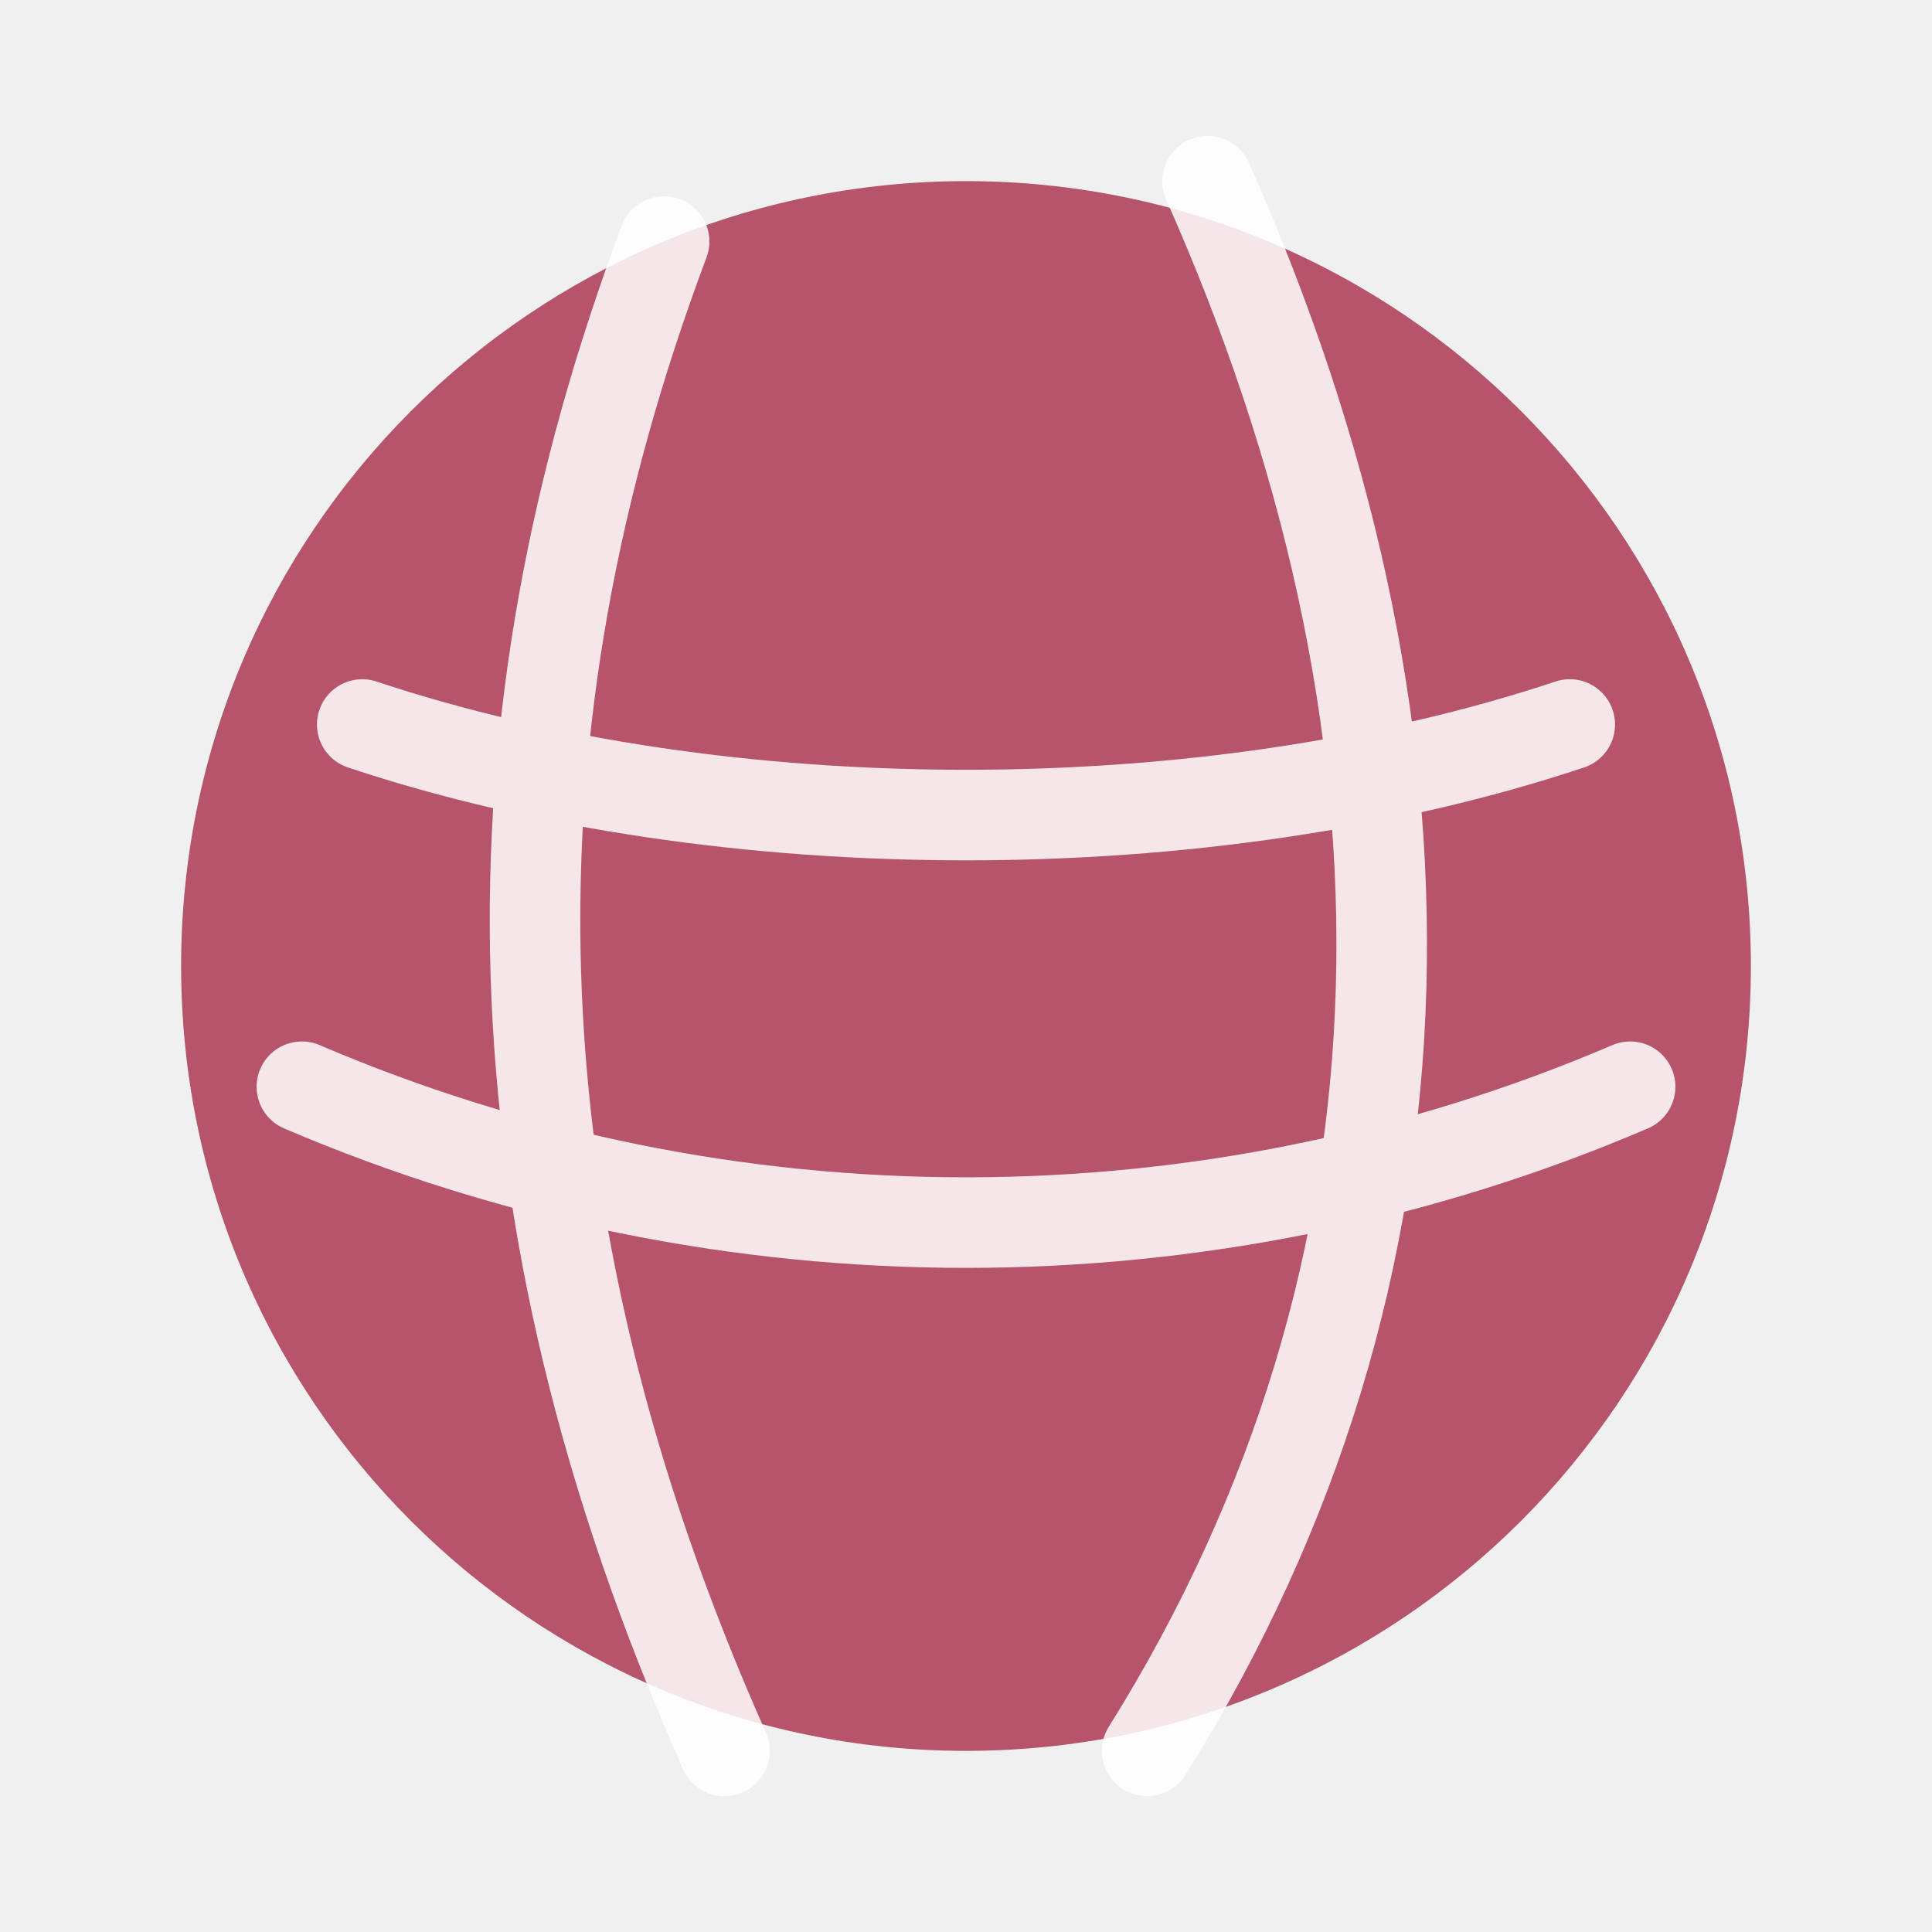
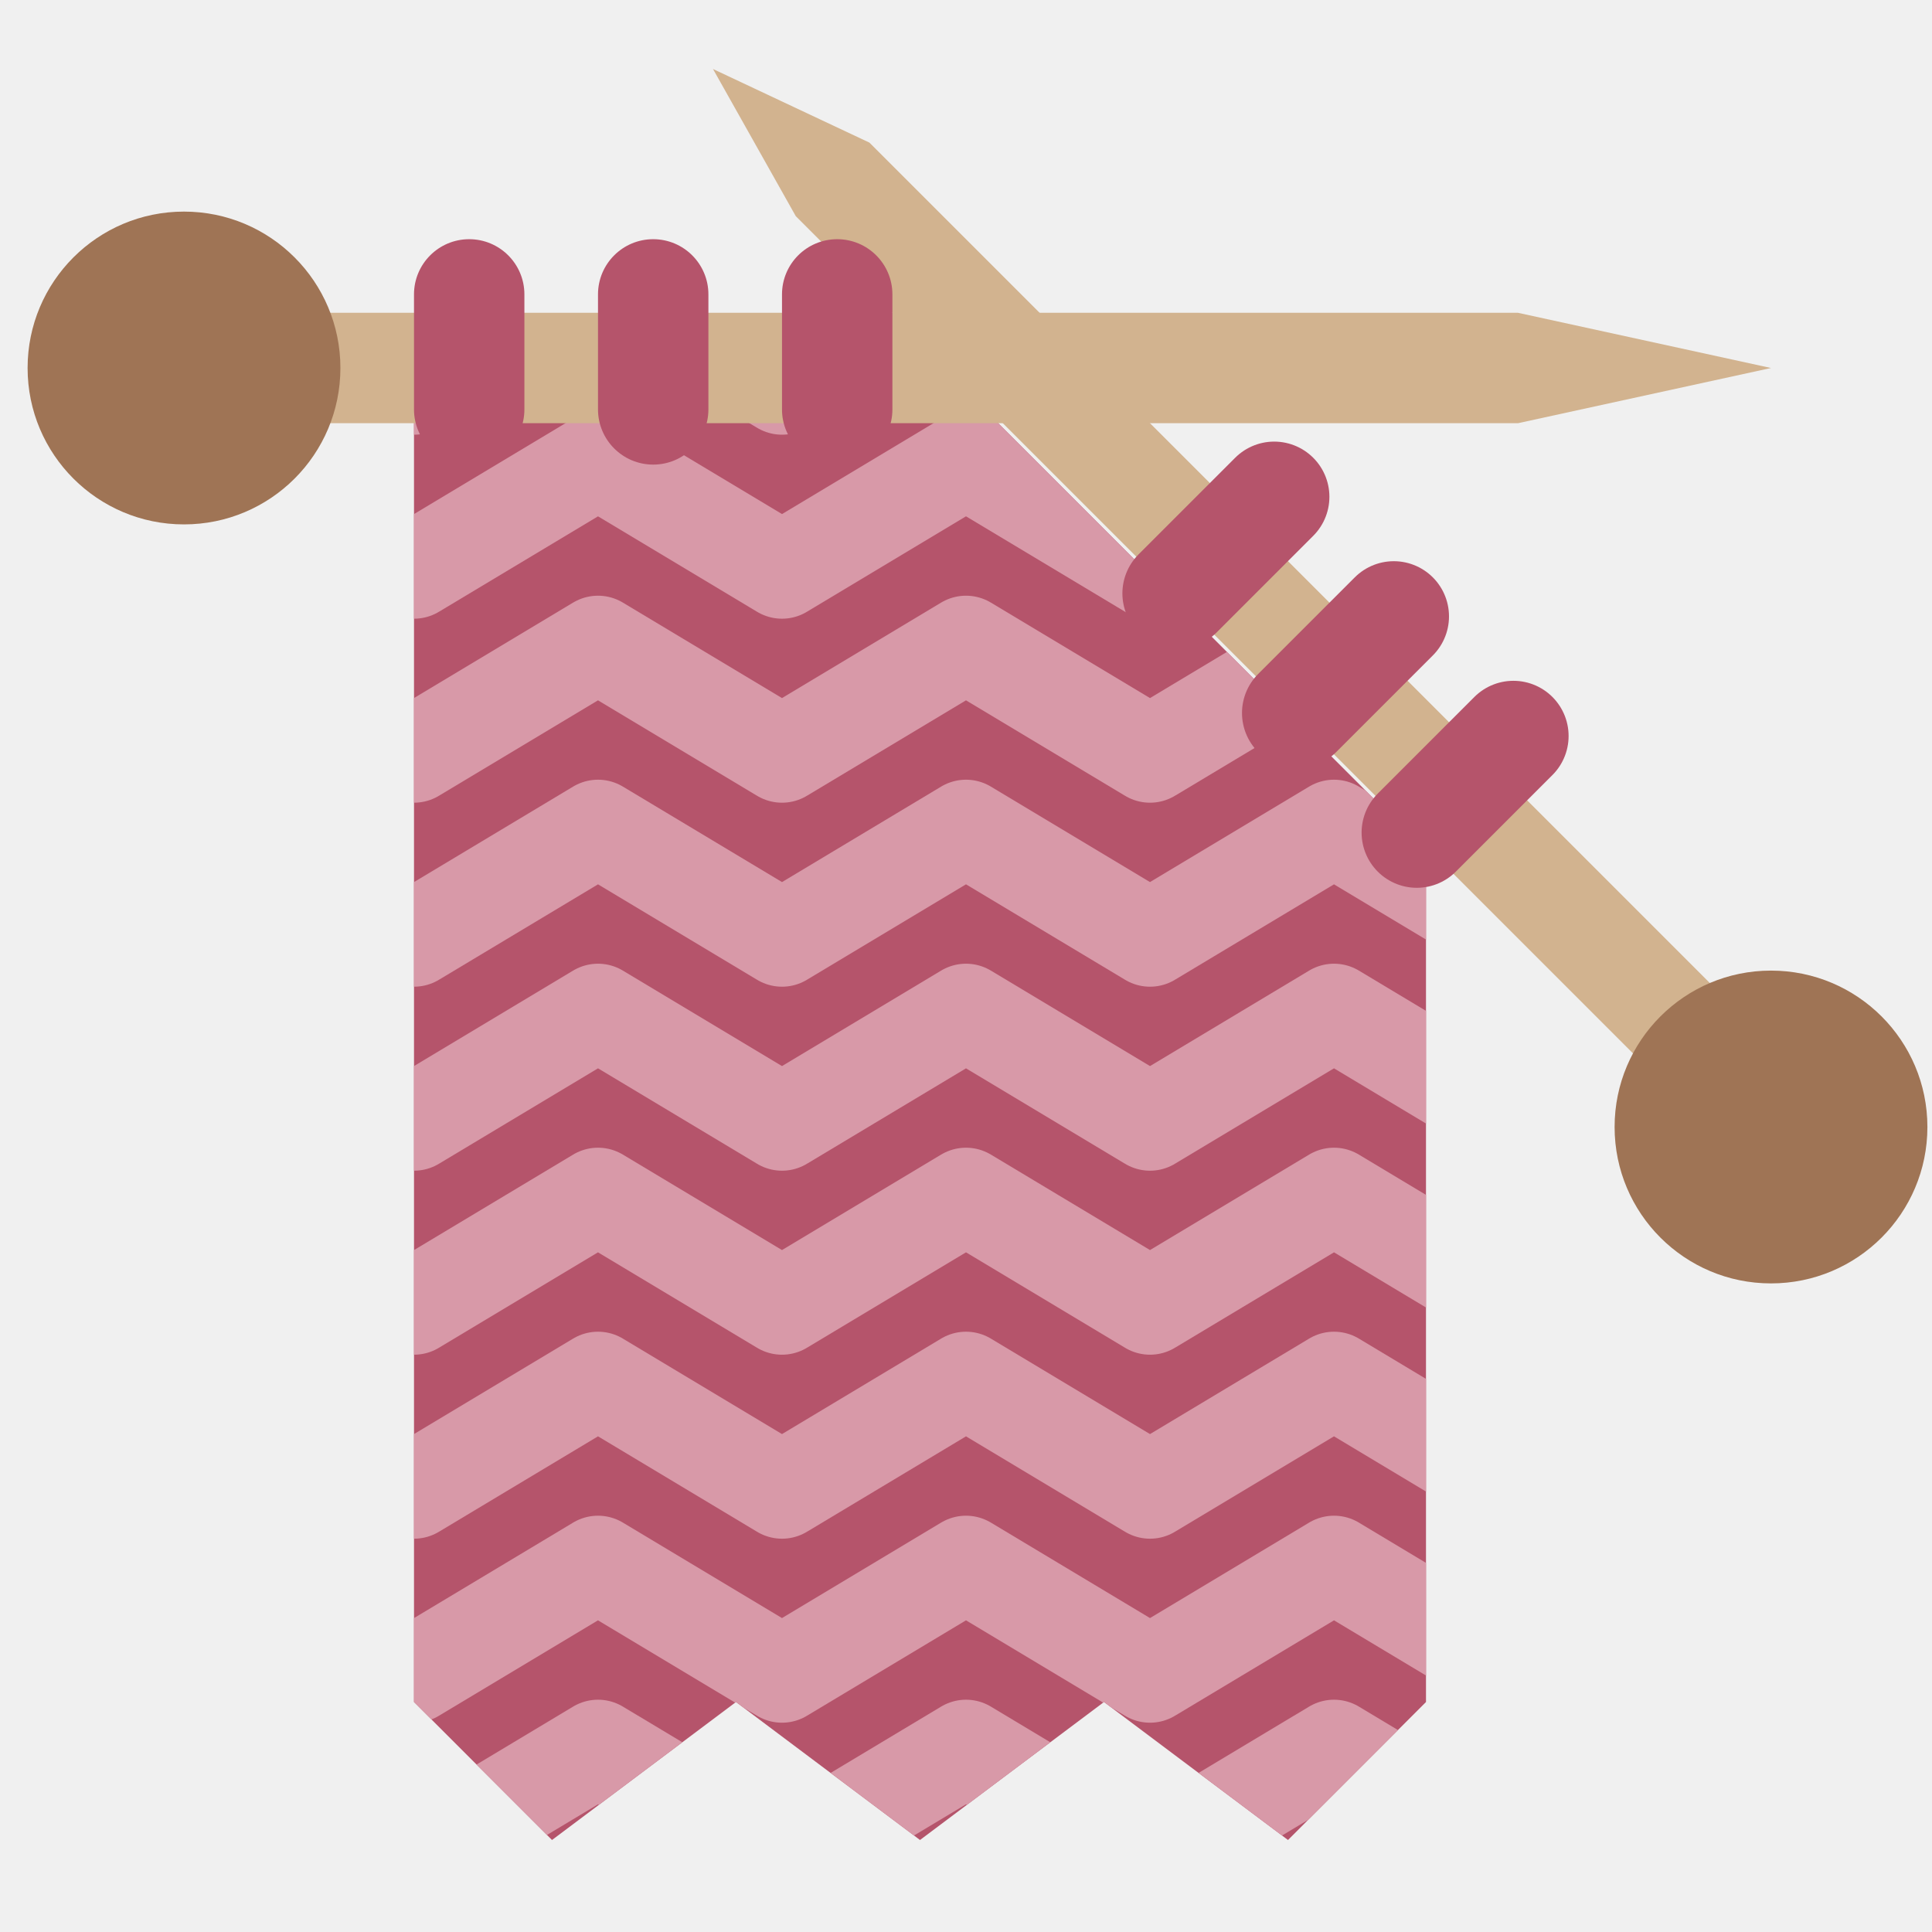
- <svg xmlns="http://www.w3.org/2000/svg" viewBox="0 0 32 32">
-   <circle cx="16" cy="16" r="13" fill="#b5546b" />
-   <path d="M6 12c6 2 14 2 20 0M5 18c7 3 15 3 22 0M11 4c-3 8-3 16 1 25M20 3c4 9 4 18-1 26" stroke="#fff" stroke-width="1.5" fill="none" stroke-linecap="round" opacity=".85" />
+ <svg xmlns="http://www.w3.org/2000/svg" viewBox="3 3 42 42">
+   <defs>
+     <clipPath id="s">
+       <path d="M12 12H24.5L34 21.5V40L31 43 27 40 23 43 19 40 15 43 12 40Z" />
+     </clipPath>
+   </defs>
+   <path fill="#d2b38f" d="M18.5 4.5 21.9 6.1 42 26.2 40.4 27.8 20.3 7.7Z" />
+   <circle fill="#9f7455" cx="41.5" cy="27.5" r="3.4" />
+   <path fill="#b5546b" d="M12 12H24.5L34 21.5V40L31 43 27 40 23 43 19 40 15 43 12 40Z" />
+   <g clip-path="url(#s)" fill="none" stroke="#d899a8" stroke-width="2.1" stroke-linejoin="round">
+     <path d="M8 9 l4 2.4 4-2.4 4 2.4 4-2.4 4 2.4 4-2.4 4 2.4 4-2.4" />
+     <path d="M8 13 l4 2.4 4-2.4 4 2.4 4-2.4 4 2.4 4-2.4 4 2.4 4-2.4" />
+     <path d="M8 17 l4 2.4 4-2.4 4 2.4 4-2.4 4 2.4 4-2.4 4 2.4 4-2.4" />
+     <path d="M8 21 l4 2.4 4-2.4 4 2.4 4-2.4 4 2.4 4-2.4 4 2.4 4-2.4" />
+     <path d="M8 25 l4 2.4 4-2.4 4 2.4 4-2.4 4 2.4 4-2.4 4 2.4 4-2.4" />
+     <path d="M8 29 l4 2.4 4-2.4 4 2.4 4-2.4 4 2.4 4-2.4 4 2.4 4-2.4" />
+     <path d="M8 33 l4 2.4 4-2.4 4 2.4 4-2.4 4 2.4 4-2.4 4 2.4 4-2.4" />
+     <path d="M8 37 l4 2.4 4-2.4 4 2.4 4-2.4 4 2.4 4-2.4 4 2.4 4-2.4" />
+     <path d="M8 41 l4 2.4 4-2.4 4 2.4 4-2.4 4 2.4 4-2.4 4 2.4 4-2.4" />
+     <path d="M8 45 l4 2.4 4-2.4 4 2.4 4-2.4 4 2.4 4-2.4 4 2.4 4-2.4" />
+     <path d="M8 49 l4 2.4 4-2.4 4 2.4 4-2.4 4 2.4 4-2.4 4 2.4 4-2.4" />
+   </g>
+   <path fill="#d2b38f" d="M9 9.8H36L41.5 11 36 12.2H9Z" />
+   <circle fill="#9f7455" cx="7" cy="11" r="3.4" />
+   <g fill="#b5546b">
+     <rect x="12" y="8.2" width="2.4" height="4.9" rx="1.2" />
+     <rect x="16" y="8.2" width="2.4" height="4.9" rx="1.2" />
+     <rect x="20" y="8.2" width="2.4" height="4.9" rx="1.2" />
+   </g>
+   <g fill="none" stroke="#b5546b" stroke-width="2.4" stroke-linecap="round">
+     <path d="M28.6 15.9 30.7 13.8" />
+     <path d="M31.2 18.5 33.3 16.4" />
+     <path d="M33.8 21.1 35.9 19" />
+   </g>
</svg>
